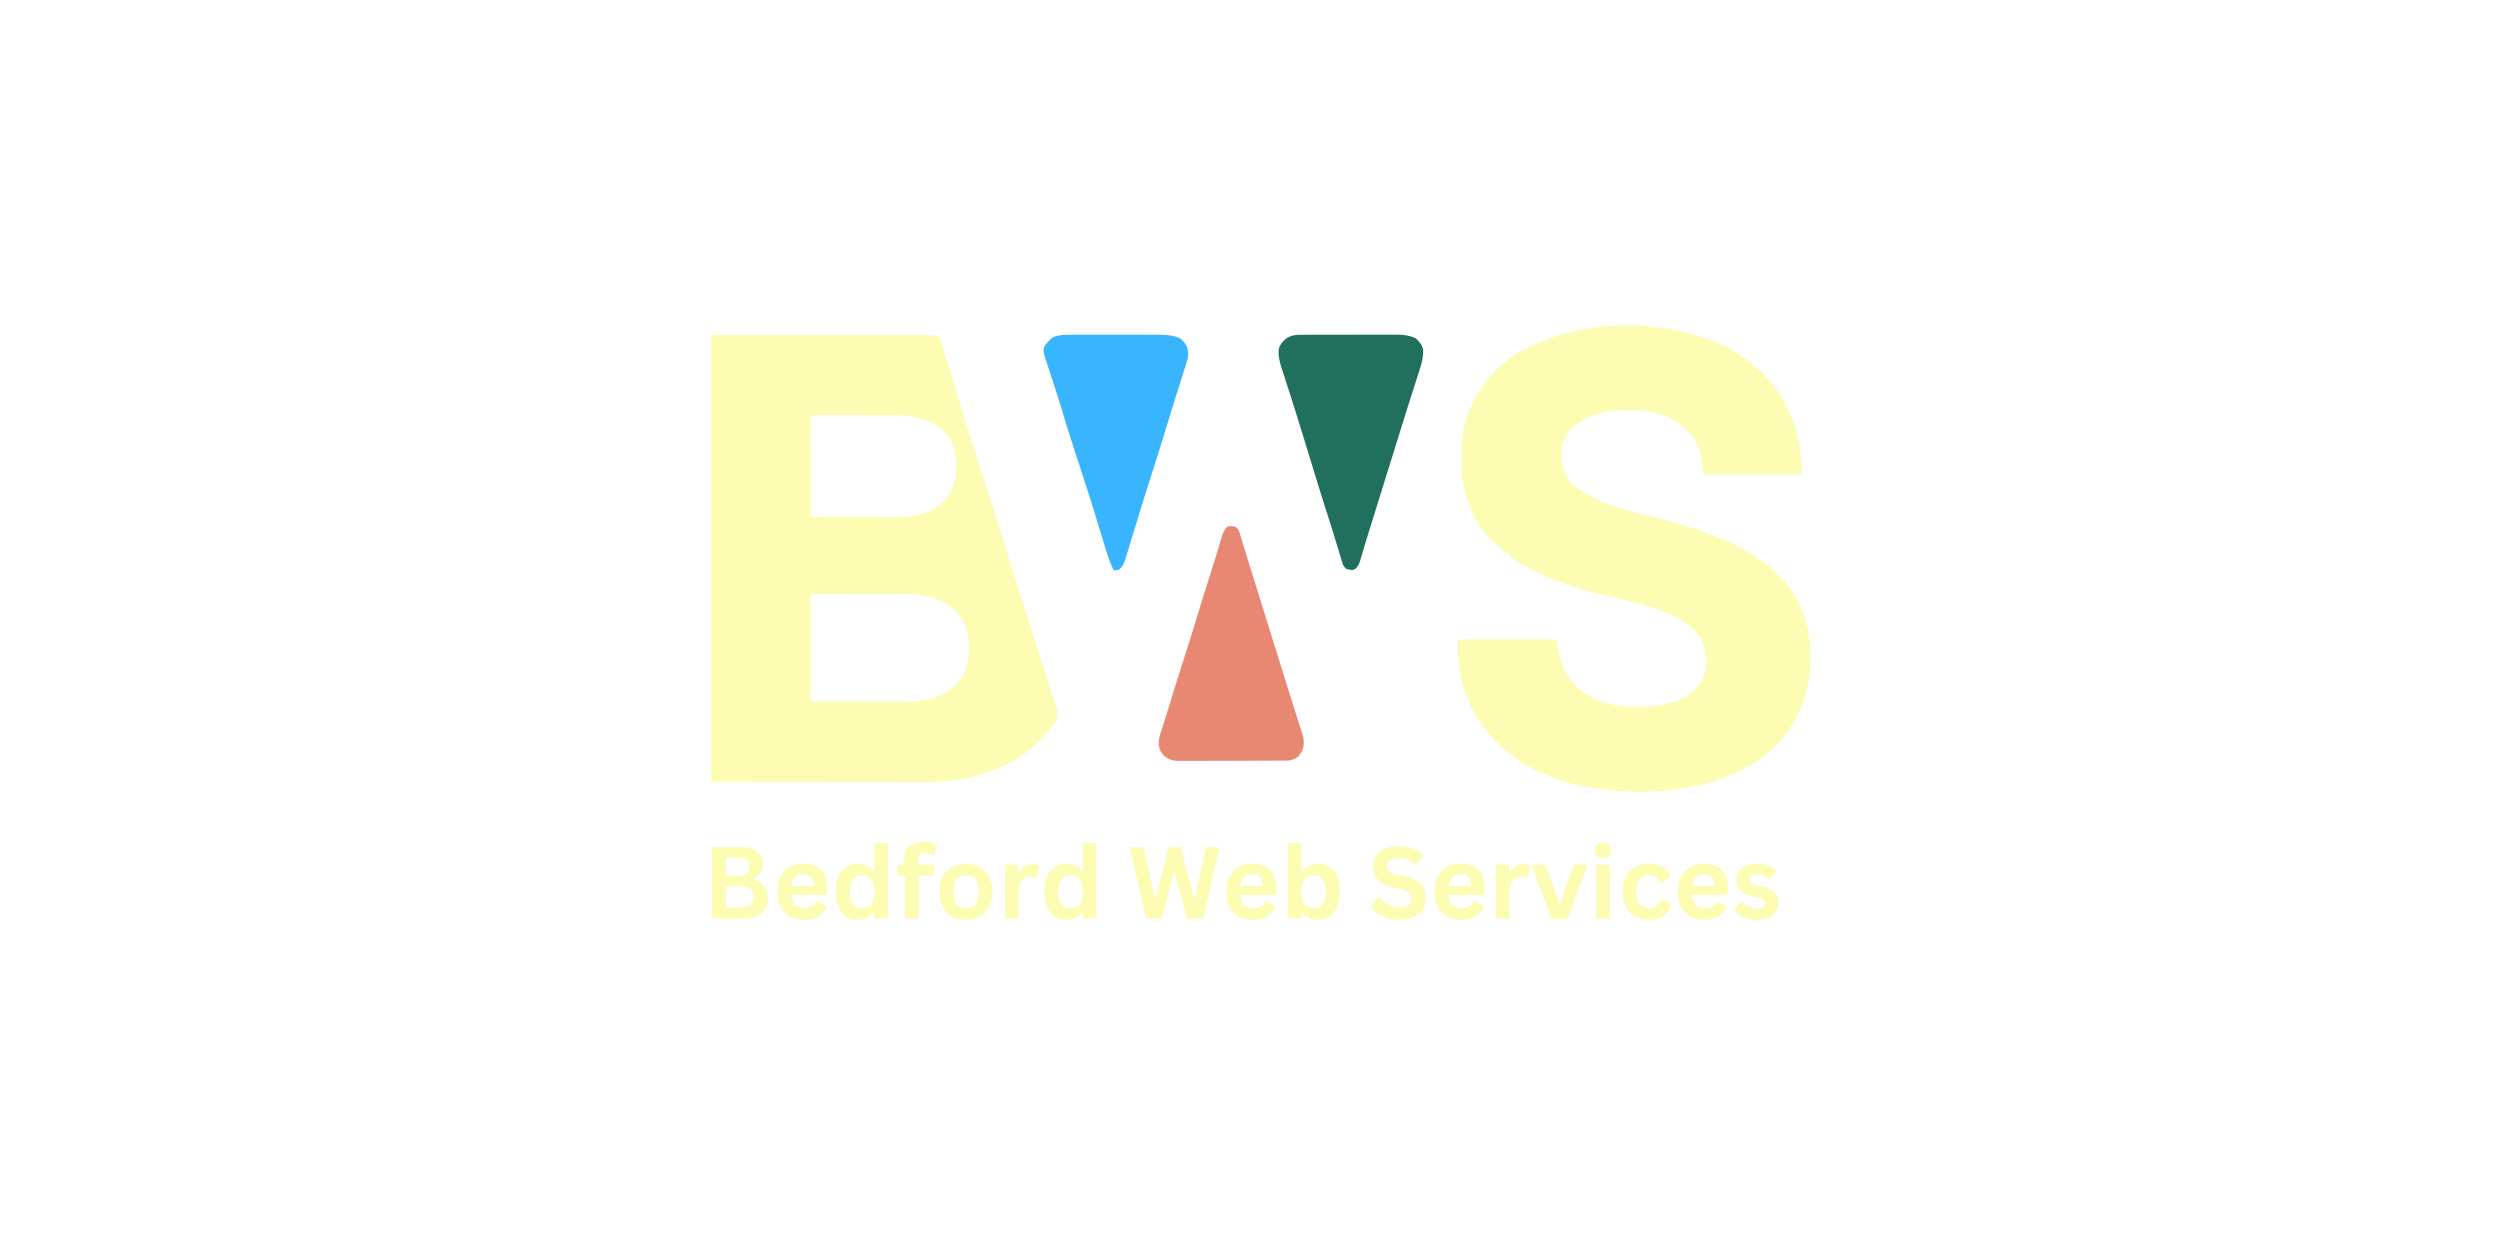
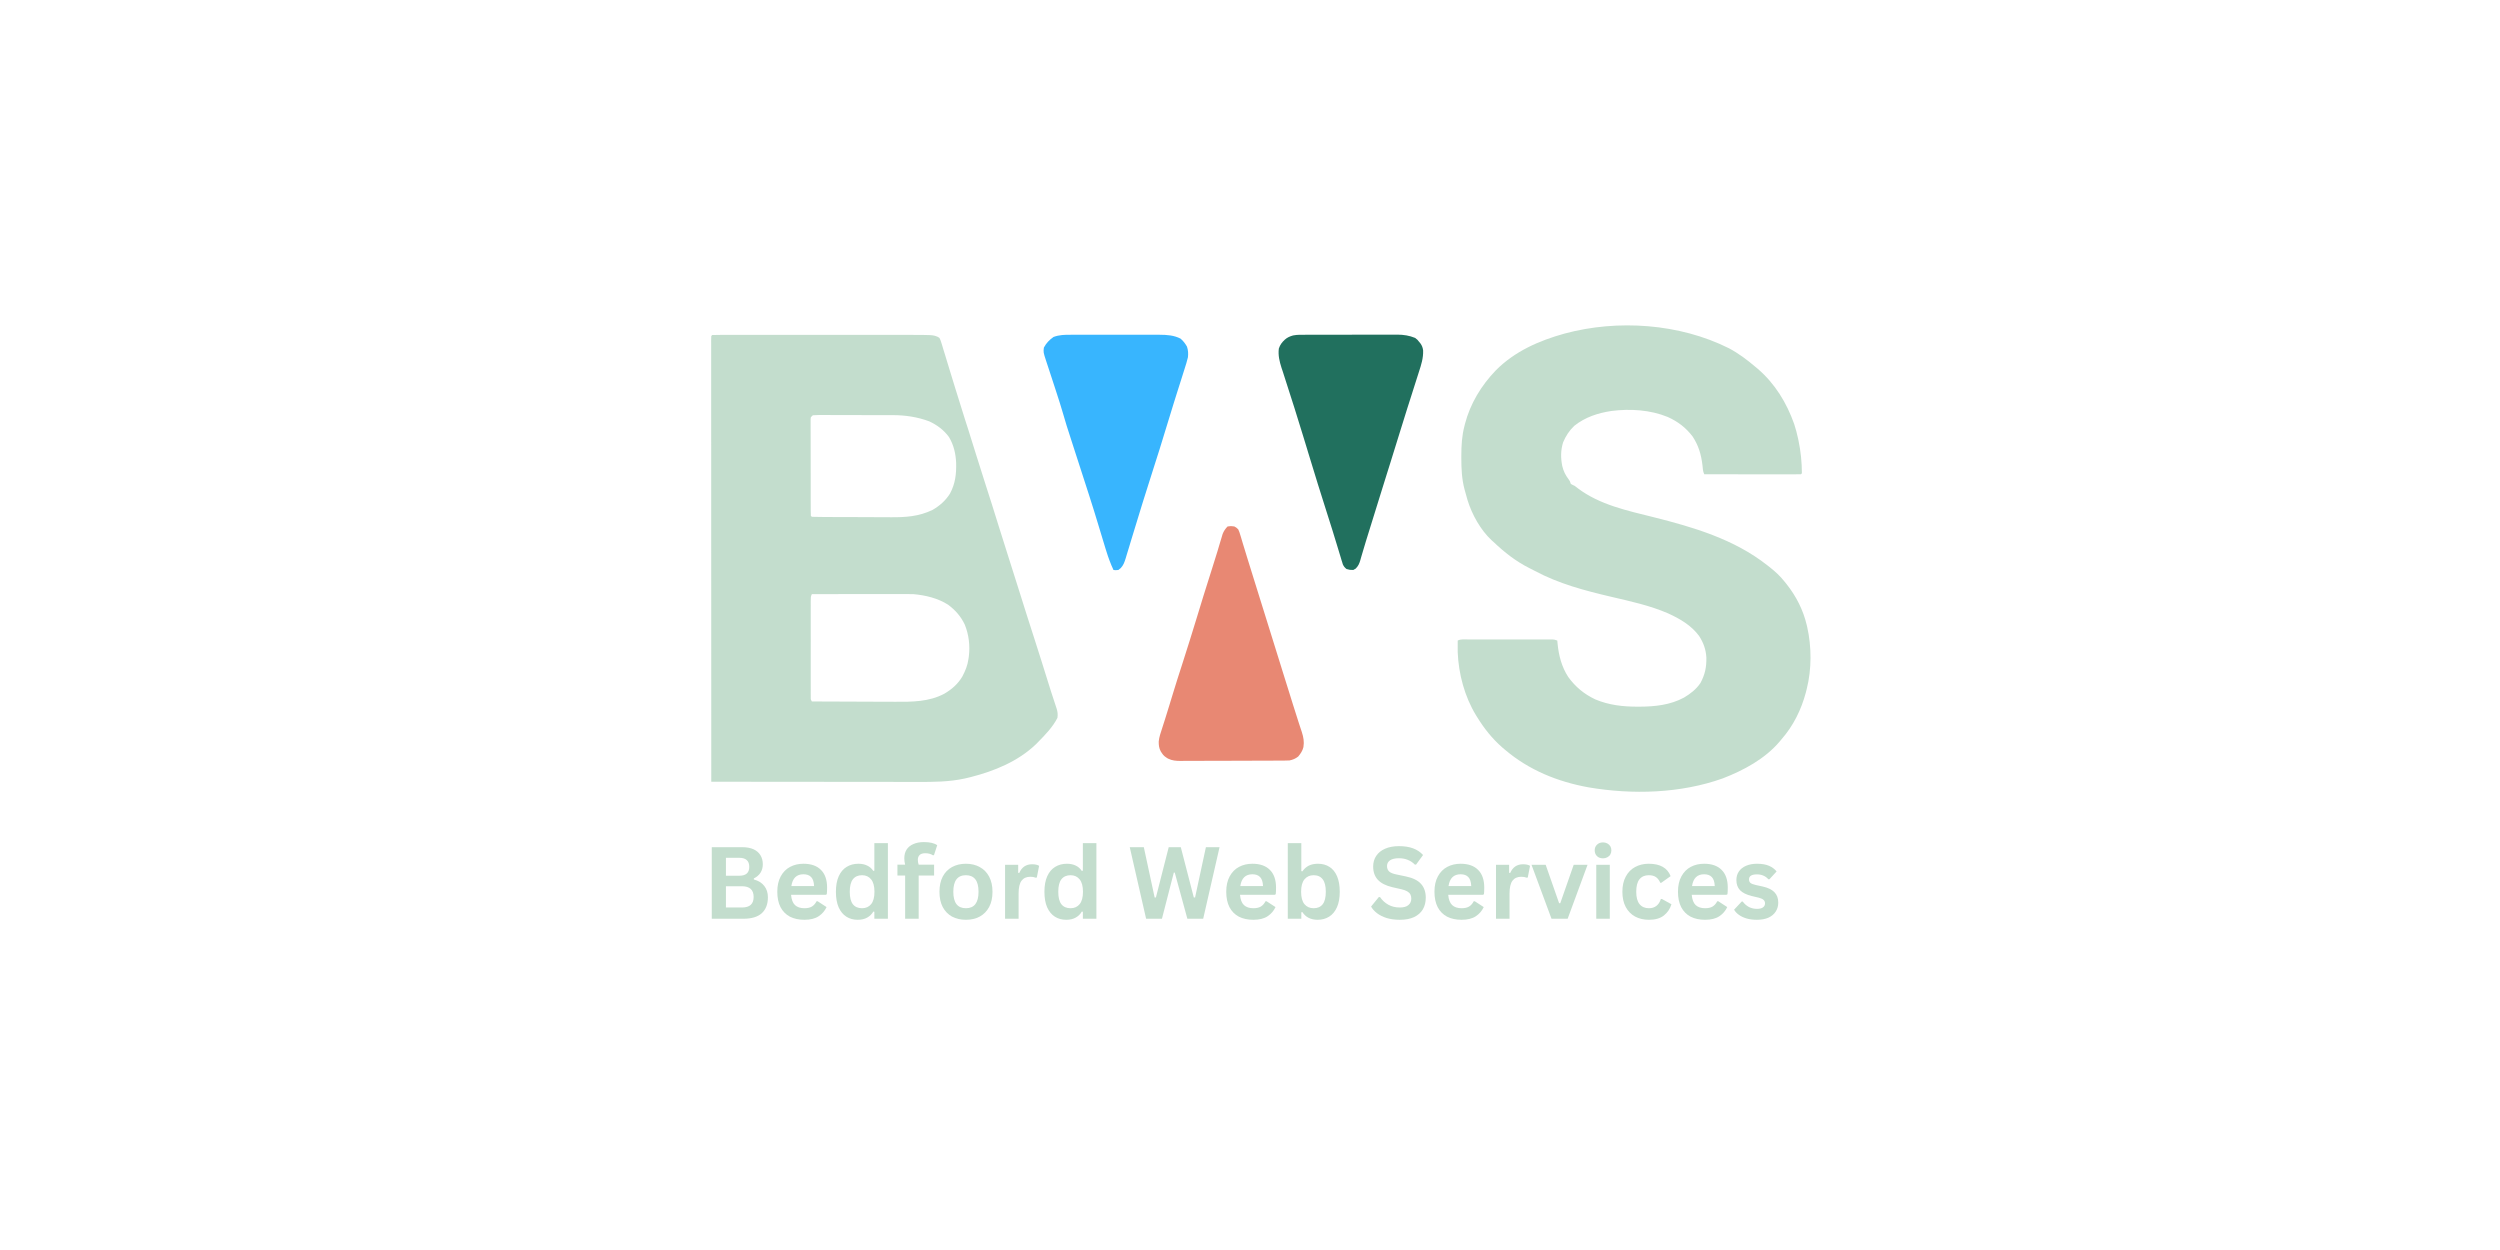
<svg xmlns="http://www.w3.org/2000/svg" width="500" zoomAndPan="magnify" viewBox="0 0 375 187.5" height="250" preserveAspectRatio="xMidYMid meet" version="1.0">
  <defs>
    <g />
  </defs>
-   <path fill="#fcfcb2" d="M 106.836 50.254 C 107.242 50.238 107.645 50.234 108.051 50.234 L 108.438 50.234 C 108.875 50.234 109.309 50.234 109.742 50.234 L 110.672 50.234 C 111.52 50.234 112.363 50.234 113.207 50.234 C 114.094 50.234 114.977 50.234 115.863 50.234 C 117.348 50.234 118.836 50.234 120.324 50.234 C 122.039 50.234 123.758 50.234 125.473 50.234 C 126.949 50.234 128.422 50.234 129.895 50.234 C 130.777 50.234 131.656 50.234 132.539 50.234 C 133.367 50.234 134.195 50.234 135.023 50.234 C 135.328 50.234 135.633 50.234 135.938 50.234 C 139.918 50.23 139.918 50.23 140.664 50.527 L 140.918 50.688 C 141.086 51.035 141.086 51.035 141.223 51.48 L 141.379 51.984 L 141.543 52.539 C 141.602 52.73 141.664 52.922 141.723 53.113 C 141.848 53.52 141.973 53.93 142.094 54.336 C 142.289 54.977 142.484 55.617 142.68 56.254 C 142.879 56.895 143.074 57.535 143.27 58.176 C 143.754 59.754 144.246 61.328 144.746 62.902 C 144.934 63.488 145.121 64.07 145.309 64.656 L 145.41 64.984 C 145.738 66.023 146.066 67.066 146.387 68.109 C 146.809 69.477 147.238 70.84 147.68 72.199 C 148.418 74.465 149.129 76.738 149.836 79.016 C 150.332 80.617 150.84 82.219 151.352 83.82 C 151.859 85.402 152.359 86.984 152.855 88.566 C 153.613 90.984 154.375 93.398 155.156 95.805 C 155.863 97.992 156.547 100.184 157.23 102.375 L 157.379 102.848 C 157.469 103.137 157.559 103.43 157.652 103.719 C 157.922 104.582 158.203 105.438 158.496 106.293 C 158.648 106.785 158.691 107.172 158.613 107.684 C 157.914 109.055 156.785 110.223 155.711 111.312 L 155.375 111.652 C 152.699 114.211 149.16 115.656 145.625 116.559 C 145.406 116.609 145.188 116.664 144.973 116.715 L 144.691 116.781 C 142.359 117.289 139.988 117.297 137.613 117.289 C 137.273 117.289 136.934 117.289 136.598 117.289 C 135.684 117.289 134.77 117.289 133.859 117.285 C 133 117.285 132.141 117.285 131.281 117.285 C 129.582 117.285 127.883 117.281 126.184 117.277 C 124.531 117.277 122.883 117.273 121.234 117.273 L 119.391 117.273 C 115.156 117.27 110.926 117.262 106.691 117.258 C 106.684 107.742 106.68 98.223 106.684 88.699 L 106.684 88.398 C 106.684 85.156 106.684 81.914 106.68 78.672 C 106.68 75.246 106.68 71.824 106.68 68.398 C 106.68 66.348 106.68 64.293 106.676 62.242 C 106.676 60.836 106.676 59.43 106.676 58.023 C 106.676 57.215 106.676 56.402 106.676 55.59 C 106.676 54.848 106.676 54.105 106.676 53.363 C 106.676 53.094 106.676 52.824 106.676 52.555 C 106.672 52.188 106.676 51.824 106.676 51.461 L 106.672 51.137 C 106.676 50.891 106.684 50.645 106.691 50.398 Z M 121.922 62.289 L 121.629 62.582 C 121.586 62.855 121.586 62.855 121.594 63.176 L 121.594 64.406 C 121.594 64.883 121.594 65.363 121.598 65.84 L 121.598 66.832 C 121.598 67.527 121.598 68.223 121.602 68.914 C 121.602 69.809 121.605 70.699 121.605 71.59 C 121.605 72.273 121.605 72.957 121.605 73.641 L 121.605 74.629 C 121.605 75.086 121.609 75.547 121.609 76.004 L 121.609 76.422 C 121.609 76.738 121.621 77.055 121.629 77.375 L 121.777 77.52 C 122.223 77.535 122.668 77.543 123.113 77.543 L 123.539 77.547 C 124.008 77.551 124.477 77.551 124.945 77.555 L 125.43 77.555 C 126.277 77.559 127.129 77.559 127.98 77.562 C 128.852 77.562 129.727 77.566 130.598 77.574 C 131.273 77.578 131.949 77.578 132.625 77.578 C 132.945 77.582 133.266 77.582 133.59 77.586 C 135.844 77.602 137.824 77.48 139.887 76.484 C 140.961 75.859 141.828 75.102 142.496 74.043 C 143.297 72.543 143.461 71.125 143.422 69.445 C 143.359 68.055 143.066 66.758 142.348 65.559 C 141.574 64.496 140.57 63.754 139.387 63.203 C 137.629 62.543 135.781 62.27 133.91 62.27 L 133.52 62.27 C 133.094 62.266 132.668 62.266 132.242 62.266 L 131.352 62.266 C 130.73 62.266 130.109 62.266 129.492 62.266 C 128.695 62.266 127.898 62.262 127.102 62.258 C 126.492 62.258 125.879 62.258 125.27 62.258 C 124.973 62.258 124.68 62.258 124.387 62.254 C 123.977 62.254 123.57 62.254 123.16 62.254 C 123.039 62.254 122.918 62.254 122.789 62.254 C 122.5 62.254 122.211 62.27 121.922 62.289 M 121.777 89.121 C 121.605 89.461 121.613 89.656 121.613 90.035 L 121.609 90.43 L 121.613 90.863 L 121.609 91.32 C 121.609 91.824 121.609 92.324 121.609 92.824 C 121.609 93.172 121.609 93.52 121.609 93.863 C 121.609 94.594 121.609 95.32 121.613 96.047 C 121.613 96.98 121.613 97.918 121.609 98.852 C 121.609 99.566 121.609 100.285 121.609 101 C 121.609 101.344 121.609 101.688 121.609 102.035 C 121.609 102.516 121.609 102.996 121.613 103.477 L 121.609 103.91 L 121.613 104.309 L 121.613 104.652 C 121.613 104.941 121.613 104.941 121.777 105.219 C 123.773 105.23 125.773 105.238 127.773 105.242 C 128.703 105.246 129.633 105.246 130.562 105.254 C 131.457 105.258 132.355 105.258 133.254 105.262 C 133.594 105.262 133.938 105.262 134.277 105.266 C 136.812 105.281 139.344 105.281 141.645 104.059 C 142.781 103.391 143.68 102.609 144.355 101.469 C 144.809 100.609 145.141 99.801 145.27 98.84 L 145.328 98.449 C 145.52 96.836 145.328 95.195 144.715 93.688 C 144.129 92.453 143.316 91.539 142.227 90.715 C 140.676 89.727 138.824 89.281 137.004 89.121 C 136.492 89.102 135.984 89.102 135.473 89.105 L 135.023 89.105 C 134.535 89.105 134.047 89.105 133.559 89.105 L 132.539 89.109 C 131.648 89.109 130.758 89.109 129.863 89.109 C 128.953 89.113 128.043 89.113 127.133 89.113 C 125.348 89.117 123.562 89.117 121.777 89.121 M 259.34 52.238 C 260.781 53 262.086 53.984 263.324 55.039 L 263.68 55.336 C 266.246 57.547 268 60.418 269.125 63.598 C 269.363 64.312 269.547 65.035 269.707 65.77 L 269.77 66.059 C 270.113 67.688 270.277 69.328 270.285 70.992 L 270.141 71.137 C 269.691 71.152 269.242 71.156 268.793 71.152 L 268.363 71.152 C 267.895 71.152 267.426 71.152 266.953 71.152 L 265.98 71.152 C 265.121 71.152 264.266 71.148 263.41 71.148 C 262.535 71.145 261.66 71.145 260.785 71.145 C 259.07 71.145 257.355 71.141 255.637 71.137 C 255.422 70.703 255.418 70.238 255.367 69.762 C 255.176 68.172 254.785 66.836 253.898 65.48 C 252.871 64.137 251.691 63.238 250.152 62.543 C 247.523 61.469 244.523 61.289 241.715 61.645 C 239.684 61.953 237.785 62.57 236.156 63.863 C 235.395 64.574 234.871 65.395 234.465 66.352 C 234.094 67.555 234.098 68.672 234.336 69.895 C 234.527 70.68 234.805 71.254 235.289 71.891 C 235.48 72.152 235.48 72.152 235.625 72.586 C 235.895 72.742 235.895 72.742 236.203 72.879 C 236.371 73 236.531 73.129 236.695 73.258 C 239.984 75.734 244.117 76.598 248.035 77.578 C 254.031 79.082 260.133 80.887 265.066 84.77 L 265.492 85.102 C 266.312 85.754 267.027 86.414 267.676 87.234 L 267.98 87.609 C 269.43 89.441 270.473 91.484 271.012 93.762 L 271.082 94.062 C 271.75 97.027 271.758 100.387 271.012 103.336 L 270.879 103.871 C 270.191 106.449 269.004 108.867 267.242 110.875 L 266.949 111.23 C 264.738 113.836 261.566 115.539 258.418 116.758 C 252.062 119.027 244.852 119.223 238.254 118.098 C 233.621 117.25 229.367 115.527 225.762 112.473 L 225.359 112.133 C 223.816 110.781 222.625 109.277 221.555 107.539 L 221.398 107.285 C 219.691 104.492 218.785 101.078 218.656 97.824 C 218.645 97.242 218.645 96.664 218.656 96.082 C 219.152 95.832 219.727 95.918 220.277 95.918 L 220.695 95.918 C 221.152 95.918 221.609 95.918 222.066 95.918 C 222.387 95.918 222.703 95.918 223.02 95.918 C 223.684 95.918 224.352 95.918 225.016 95.918 C 225.871 95.918 226.723 95.918 227.578 95.918 C 228.234 95.918 228.891 95.918 229.543 95.918 C 229.859 95.918 230.176 95.918 230.488 95.918 C 230.93 95.918 231.367 95.918 231.809 95.918 L 232.883 95.918 C 233.16 95.938 233.16 95.938 233.594 96.082 L 233.633 96.52 C 233.809 98.324 234.234 99.992 235.23 101.539 C 236.32 103.043 237.621 104.117 239.297 104.91 C 241.348 105.77 243.434 106.004 245.641 106 L 245.938 106 C 248.234 105.992 250.539 105.75 252.594 104.641 C 253.566 104.066 254.418 103.402 255.059 102.465 C 255.758 101.172 255.973 100.102 255.957 98.641 C 255.887 97.43 255.527 96.422 254.871 95.406 C 253.703 93.805 251.984 92.812 250.207 92.004 C 247.465 90.816 244.551 90.191 241.652 89.512 C 237.715 88.586 233.816 87.562 230.23 85.637 C 229.965 85.496 229.695 85.359 229.426 85.227 C 227.406 84.219 225.652 82.844 224.023 81.289 L 223.754 81.051 C 222.082 79.496 220.805 77.195 220.133 75.027 C 220.023 74.648 219.918 74.273 219.816 73.895 L 219.68 73.406 C 219.262 71.828 219.199 70.297 219.199 68.672 L 219.199 68.367 C 219.203 66.832 219.277 65.379 219.672 63.887 L 219.742 63.598 C 220.539 60.539 222.191 57.82 224.375 55.551 C 227.203 52.699 230.887 51.082 234.703 50.031 C 242.684 47.883 251.918 48.527 259.34 52.238 " fill-opacity="1" fill-rule="nonzero" />
+   <path fill="#c3ddcd" d="M 106.836 50.254 C 107.242 50.238 107.645 50.234 108.051 50.234 L 108.438 50.234 C 108.875 50.234 109.309 50.234 109.742 50.234 L 110.672 50.234 C 111.52 50.234 112.363 50.234 113.207 50.234 C 114.094 50.234 114.977 50.234 115.863 50.234 C 117.348 50.234 118.836 50.234 120.324 50.234 C 122.039 50.234 123.758 50.234 125.473 50.234 C 126.949 50.234 128.422 50.234 129.895 50.234 C 130.777 50.234 131.656 50.234 132.539 50.234 C 133.367 50.234 134.195 50.234 135.023 50.234 C 135.328 50.234 135.633 50.234 135.938 50.234 C 139.918 50.23 139.918 50.23 140.664 50.527 L 140.918 50.688 C 141.086 51.035 141.086 51.035 141.223 51.48 L 141.379 51.984 L 141.543 52.539 C 141.602 52.73 141.664 52.922 141.723 53.113 C 141.848 53.52 141.973 53.93 142.094 54.336 C 142.289 54.977 142.484 55.617 142.68 56.254 C 142.879 56.895 143.074 57.535 143.27 58.176 C 143.754 59.754 144.246 61.328 144.746 62.902 C 144.934 63.488 145.121 64.07 145.309 64.656 L 145.41 64.984 C 145.738 66.023 146.066 67.066 146.387 68.109 C 146.809 69.477 147.238 70.84 147.68 72.199 C 148.418 74.465 149.129 76.738 149.836 79.016 C 150.332 80.617 150.84 82.219 151.352 83.82 C 151.859 85.402 152.359 86.984 152.855 88.566 C 153.613 90.984 154.375 93.398 155.156 95.805 C 155.863 97.992 156.547 100.184 157.23 102.375 L 157.379 102.848 C 157.469 103.137 157.559 103.43 157.652 103.719 C 157.922 104.582 158.203 105.438 158.496 106.293 C 158.648 106.785 158.691 107.172 158.613 107.684 C 157.914 109.055 156.785 110.223 155.711 111.312 L 155.375 111.652 C 152.699 114.211 149.16 115.656 145.625 116.559 C 145.406 116.609 145.188 116.664 144.973 116.715 L 144.691 116.781 C 142.359 117.289 139.988 117.297 137.613 117.289 C 137.273 117.289 136.934 117.289 136.598 117.289 C 135.684 117.289 134.77 117.289 133.859 117.285 C 133 117.285 132.141 117.285 131.281 117.285 C 129.582 117.285 127.883 117.281 126.184 117.277 C 124.531 117.277 122.883 117.273 121.234 117.273 L 119.391 117.273 C 115.156 117.27 110.926 117.262 106.691 117.258 C 106.684 107.742 106.68 98.223 106.684 88.699 L 106.684 88.398 C 106.684 85.156 106.684 81.914 106.68 78.672 C 106.68 75.246 106.68 71.824 106.68 68.398 C 106.68 66.348 106.68 64.293 106.676 62.242 C 106.676 60.836 106.676 59.43 106.676 58.023 C 106.676 57.215 106.676 56.402 106.676 55.59 C 106.676 54.848 106.676 54.105 106.676 53.363 C 106.676 53.094 106.676 52.824 106.676 52.555 C 106.672 52.188 106.676 51.824 106.676 51.461 L 106.672 51.137 C 106.676 50.891 106.684 50.645 106.691 50.398 Z M 121.922 62.289 L 121.629 62.582 C 121.586 62.855 121.586 62.855 121.594 63.176 L 121.594 64.406 C 121.594 64.883 121.594 65.363 121.598 65.84 L 121.598 66.832 C 121.598 67.527 121.598 68.223 121.602 68.914 C 121.602 69.809 121.605 70.699 121.605 71.59 C 121.605 72.273 121.605 72.957 121.605 73.641 L 121.605 74.629 C 121.605 75.086 121.609 75.547 121.609 76.004 L 121.609 76.422 C 121.609 76.738 121.621 77.055 121.629 77.375 L 121.777 77.52 C 122.223 77.535 122.668 77.543 123.113 77.543 L 123.539 77.547 C 124.008 77.551 124.477 77.551 124.945 77.555 L 125.43 77.555 C 126.277 77.559 127.129 77.559 127.98 77.562 C 128.852 77.562 129.727 77.566 130.598 77.574 C 131.273 77.578 131.949 77.578 132.625 77.578 C 132.945 77.582 133.266 77.582 133.59 77.586 C 135.844 77.602 137.824 77.48 139.887 76.484 C 140.961 75.859 141.828 75.102 142.496 74.043 C 143.297 72.543 143.461 71.125 143.422 69.445 C 143.359 68.055 143.066 66.758 142.348 65.559 C 141.574 64.496 140.57 63.754 139.387 63.203 C 137.629 62.543 135.781 62.27 133.91 62.27 L 133.52 62.27 C 133.094 62.266 132.668 62.266 132.242 62.266 L 131.352 62.266 C 130.73 62.266 130.109 62.266 129.492 62.266 C 128.695 62.266 127.898 62.262 127.102 62.258 C 126.492 62.258 125.879 62.258 125.27 62.258 C 124.973 62.258 124.68 62.258 124.387 62.254 C 123.977 62.254 123.57 62.254 123.16 62.254 C 123.039 62.254 122.918 62.254 122.789 62.254 C 122.5 62.254 122.211 62.27 121.922 62.289 M 121.777 89.121 C 121.605 89.461 121.613 89.656 121.613 90.035 L 121.609 90.43 L 121.613 90.863 L 121.609 91.32 C 121.609 91.824 121.609 92.324 121.609 92.824 C 121.609 93.172 121.609 93.52 121.609 93.863 C 121.609 94.594 121.609 95.32 121.613 96.047 C 121.613 96.98 121.613 97.918 121.609 98.852 C 121.609 99.566 121.609 100.285 121.609 101 C 121.609 101.344 121.609 101.688 121.609 102.035 C 121.609 102.516 121.609 102.996 121.613 103.477 L 121.609 103.91 L 121.613 104.309 L 121.613 104.652 C 121.613 104.941 121.613 104.941 121.777 105.219 C 123.773 105.23 125.773 105.238 127.773 105.242 C 128.703 105.246 129.633 105.246 130.562 105.254 C 131.457 105.258 132.355 105.258 133.254 105.262 C 133.594 105.262 133.938 105.262 134.277 105.266 C 136.812 105.281 139.344 105.281 141.645 104.059 C 142.781 103.391 143.68 102.609 144.355 101.469 C 144.809 100.609 145.141 99.801 145.27 98.84 L 145.328 98.449 C 145.52 96.836 145.328 95.195 144.715 93.688 C 144.129 92.453 143.316 91.539 142.227 90.715 C 140.676 89.727 138.824 89.281 137.004 89.121 C 136.492 89.102 135.984 89.102 135.473 89.105 L 135.023 89.105 C 134.535 89.105 134.047 89.105 133.559 89.105 L 132.539 89.109 C 131.648 89.109 130.758 89.109 129.863 89.109 C 128.953 89.113 128.043 89.113 127.133 89.113 C 125.348 89.117 123.562 89.117 121.777 89.121 M 259.34 52.238 C 260.781 53 262.086 53.984 263.324 55.039 L 263.68 55.336 C 266.246 57.547 268 60.418 269.125 63.598 C 269.363 64.312 269.547 65.035 269.707 65.77 L 269.77 66.059 C 270.113 67.688 270.277 69.328 270.285 70.992 L 270.141 71.137 C 269.691 71.152 269.242 71.156 268.793 71.152 L 268.363 71.152 C 267.895 71.152 267.426 71.152 266.953 71.152 L 265.98 71.152 C 265.121 71.152 264.266 71.148 263.41 71.148 C 262.535 71.145 261.66 71.145 260.785 71.145 C 259.07 71.145 257.355 71.141 255.637 71.137 C 255.422 70.703 255.418 70.238 255.367 69.762 C 255.176 68.172 254.785 66.836 253.898 65.48 C 252.871 64.137 251.691 63.238 250.152 62.543 C 247.523 61.469 244.523 61.289 241.715 61.645 C 239.684 61.953 237.785 62.57 236.156 63.863 C 235.395 64.574 234.871 65.395 234.465 66.352 C 234.094 67.555 234.098 68.672 234.336 69.895 C 234.527 70.68 234.805 71.254 235.289 71.891 C 235.48 72.152 235.48 72.152 235.625 72.586 C 235.895 72.742 235.895 72.742 236.203 72.879 C 236.371 73 236.531 73.129 236.695 73.258 C 239.984 75.734 244.117 76.598 248.035 77.578 C 254.031 79.082 260.133 80.887 265.066 84.77 L 265.492 85.102 C 266.312 85.754 267.027 86.414 267.676 87.234 L 267.98 87.609 C 269.43 89.441 270.473 91.484 271.012 93.762 L 271.082 94.062 C 271.75 97.027 271.758 100.387 271.012 103.336 L 270.879 103.871 C 270.191 106.449 269.004 108.867 267.242 110.875 L 266.949 111.23 C 264.738 113.836 261.566 115.539 258.418 116.758 C 252.062 119.027 244.852 119.223 238.254 118.098 C 233.621 117.25 229.367 115.527 225.762 112.473 L 225.359 112.133 C 223.816 110.781 222.625 109.277 221.555 107.539 L 221.398 107.285 C 219.691 104.492 218.785 101.078 218.656 97.824 C 218.645 97.242 218.645 96.664 218.656 96.082 C 219.152 95.832 219.727 95.918 220.277 95.918 L 220.695 95.918 C 221.152 95.918 221.609 95.918 222.066 95.918 C 222.387 95.918 222.703 95.918 223.02 95.918 C 223.684 95.918 224.352 95.918 225.016 95.918 C 225.871 95.918 226.723 95.918 227.578 95.918 C 228.234 95.918 228.891 95.918 229.543 95.918 C 229.859 95.918 230.176 95.918 230.488 95.918 C 230.93 95.918 231.367 95.918 231.809 95.918 L 232.883 95.918 C 233.16 95.938 233.16 95.938 233.594 96.082 L 233.633 96.52 C 233.809 98.324 234.234 99.992 235.23 101.539 C 236.32 103.043 237.621 104.117 239.297 104.91 C 241.348 105.77 243.434 106.004 245.641 106 L 245.938 106 C 248.234 105.992 250.539 105.75 252.594 104.641 C 253.566 104.066 254.418 103.402 255.059 102.465 C 255.758 101.172 255.973 100.102 255.957 98.641 C 255.887 97.43 255.527 96.422 254.871 95.406 C 253.703 93.805 251.984 92.812 250.207 92.004 C 247.465 90.816 244.551 90.191 241.652 89.512 C 237.715 88.586 233.816 87.562 230.23 85.637 C 229.965 85.496 229.695 85.359 229.426 85.227 C 227.406 84.219 225.652 82.844 224.023 81.289 L 223.754 81.051 C 222.082 79.496 220.805 77.195 220.133 75.027 C 220.023 74.648 219.918 74.273 219.816 73.895 L 219.68 73.406 C 219.262 71.828 219.199 70.297 219.199 68.672 L 219.199 68.367 C 219.203 66.832 219.277 65.379 219.672 63.887 L 219.742 63.598 C 220.539 60.539 222.191 57.82 224.375 55.551 C 227.203 52.699 230.887 51.082 234.703 50.031 C 242.684 47.883 251.918 48.527 259.34 52.238 " fill-opacity="1" fill-rule="nonzero" />
  <path fill="#21705e" d="M 195.898 50.215 L 196.383 50.211 C 196.906 50.211 197.43 50.211 197.957 50.211 L 199.051 50.207 C 199.82 50.207 200.586 50.207 201.352 50.207 C 202.234 50.207 203.117 50.207 204 50.203 C 204.852 50.199 205.703 50.199 206.555 50.199 C 206.918 50.199 207.277 50.199 207.641 50.199 C 208.145 50.195 208.652 50.199 209.156 50.199 L 209.605 50.195 C 210.551 50.203 211.395 50.328 212.273 50.688 C 212.633 50.969 212.633 50.969 212.863 51.27 L 213.105 51.566 C 213.32 51.895 213.422 52.184 213.469 52.57 C 213.508 53.711 213.191 54.699 212.84 55.773 C 212.777 55.969 212.715 56.168 212.652 56.363 C 212.488 56.883 212.324 57.398 212.156 57.918 C 211.992 58.43 211.828 58.941 211.668 59.457 C 211.473 60.062 211.281 60.668 211.086 61.277 C 210.652 62.641 210.227 64.008 209.809 65.375 C 209.438 66.574 209.066 67.773 208.691 68.973 L 208.605 69.254 L 208.152 70.691 C 207.805 71.809 207.453 72.926 207.105 74.047 C 206.426 76.215 205.754 78.387 205.082 80.559 C 205.02 80.773 204.953 80.984 204.883 81.199 C 204.707 81.77 204.535 82.34 204.371 82.914 L 204.148 83.668 L 204.051 84.02 C 203.887 84.562 203.762 84.867 203.359 85.285 L 202.992 85.496 C 202.465 85.488 202.465 85.488 201.977 85.352 C 201.707 85.133 201.562 84.961 201.422 84.645 L 201.328 84.332 L 201.215 83.977 L 201.102 83.59 L 200.977 83.184 C 200.844 82.75 200.711 82.312 200.582 81.879 C 200.445 81.43 200.305 80.98 200.168 80.531 L 199.895 79.633 C 199.543 78.48 199.176 77.332 198.805 76.188 C 198.418 74.996 198.043 73.805 197.676 72.609 L 197.527 72.121 C 197.082 70.676 196.637 69.227 196.195 67.781 L 196.109 67.492 L 195.934 66.918 L 195.492 65.473 C 194.625 62.641 193.742 59.812 192.82 56.992 C 192.68 56.562 192.543 56.133 192.406 55.699 L 192.23 55.18 C 191.922 54.203 191.699 53.312 191.824 52.285 C 192.016 51.703 192.293 51.352 192.73 50.941 C 193.113 50.605 193.488 50.449 193.977 50.312 C 194.613 50.191 195.254 50.211 195.902 50.215 " fill-opacity="1" fill-rule="nonzero" />
  <path fill="#e88873" d="M 184.137 78.969 C 184.645 78.898 184.645 78.898 185.152 78.969 C 185.457 79.137 185.457 79.137 185.734 79.402 C 185.91 79.801 185.91 79.801 186.059 80.297 L 186.145 80.574 C 186.238 80.887 186.332 81.195 186.422 81.508 C 186.492 81.73 186.559 81.957 186.629 82.18 C 186.777 82.676 186.93 83.168 187.082 83.664 C 187.484 84.992 187.906 86.316 188.32 87.641 C 189.109 90.145 189.891 92.652 190.664 95.16 C 191.191 96.867 191.723 98.574 192.258 100.277 L 192.352 100.586 C 192.73 101.797 193.109 103.004 193.488 104.215 C 193.637 104.684 193.781 105.152 193.926 105.621 C 194.207 106.523 194.492 107.426 194.785 108.324 L 194.953 108.84 C 195.055 109.16 195.16 109.477 195.27 109.793 C 195.523 110.594 195.645 111.23 195.516 112.062 C 195.379 112.625 195.094 113.047 194.727 113.484 C 194.301 113.809 193.938 113.961 193.422 114.066 C 193.18 114.078 192.934 114.086 192.691 114.086 L 192.246 114.09 L 191.762 114.094 L 191.25 114.094 C 190.688 114.098 190.125 114.098 189.566 114.102 L 188.984 114.102 C 188.074 114.105 187.164 114.109 186.258 114.109 C 185.207 114.109 184.16 114.113 183.113 114.121 C 182.301 114.125 181.488 114.125 180.68 114.125 C 180.195 114.129 179.711 114.129 179.227 114.133 C 178.688 114.137 178.145 114.137 177.605 114.133 L 177.125 114.141 C 176.414 114.137 175.844 114.102 175.199 113.789 C 174.785 113.531 174.539 113.375 174.285 112.969 L 174.117 112.715 C 173.852 112.223 173.801 111.773 173.809 111.219 C 173.875 110.543 174.102 109.914 174.312 109.27 C 174.418 108.934 174.527 108.598 174.633 108.262 L 174.723 107.988 C 174.957 107.246 175.188 106.504 175.414 105.758 L 175.523 105.398 C 175.668 104.93 175.812 104.461 175.953 103.992 C 176.402 102.523 176.863 101.062 177.34 99.605 C 178.105 97.238 178.84 94.863 179.57 92.484 C 179.844 91.586 180.121 90.684 180.395 89.785 L 180.484 89.492 C 180.934 88.031 181.395 86.57 181.863 85.117 C 182.129 84.297 182.383 83.477 182.633 82.652 L 182.789 82.121 C 182.895 81.773 182.996 81.426 183.102 81.078 L 183.258 80.559 L 183.391 80.105 C 183.578 79.641 183.793 79.328 184.137 78.969 " fill-opacity="1" fill-rule="nonzero" />
  <path fill="#38b5fe" d="M 160.617 50.215 L 161.086 50.215 C 161.598 50.211 162.109 50.215 162.617 50.215 L 163.688 50.215 C 164.43 50.215 165.176 50.215 165.922 50.215 C 166.875 50.219 167.828 50.215 168.781 50.215 C 169.52 50.215 170.254 50.215 170.988 50.215 C 171.34 50.215 171.691 50.215 172.043 50.215 C 172.535 50.215 173.027 50.215 173.52 50.215 L 173.957 50.215 C 175.047 50.219 176.105 50.289 177.086 50.797 C 177.508 51.16 177.77 51.512 178.047 51.992 C 178.23 52.543 178.25 53.02 178.191 53.59 C 178.051 54.195 177.863 54.781 177.672 55.375 L 177.508 55.895 C 177.395 56.262 177.277 56.633 177.16 57 C 176.977 57.57 176.797 58.145 176.613 58.719 C 176.434 59.289 176.254 59.863 176.074 60.434 C 175.629 61.848 175.191 63.27 174.766 64.691 C 174.23 66.469 173.676 68.238 173.105 70 C 172.57 71.656 172.047 73.312 171.531 74.973 C 171.426 75.309 171.32 75.645 171.219 75.98 C 170.891 77.027 170.57 78.074 170.254 79.129 C 170.059 79.762 169.867 80.395 169.672 81.031 C 169.574 81.348 169.48 81.664 169.387 81.98 C 169.25 82.43 169.113 82.879 168.977 83.324 C 168.938 83.461 168.898 83.594 168.855 83.734 C 168.68 84.305 168.52 84.781 168.105 85.219 L 167.75 85.496 C 167.344 85.539 167.344 85.539 167.023 85.496 C 166.594 84.582 166.254 83.66 165.957 82.695 L 165.824 82.277 C 165.461 81.109 165.109 79.941 164.762 78.773 C 163.887 75.84 162.926 72.926 161.984 70.012 L 161.539 68.637 L 161.086 67.238 C 159.906 63.594 159.906 63.594 159.43 61.945 C 159.141 60.941 158.82 59.949 158.496 58.953 C 158.434 58.762 158.371 58.57 158.309 58.375 C 158.004 57.438 157.699 56.504 157.391 55.57 L 157.227 55.07 C 157.125 54.762 157.023 54.453 156.922 54.145 C 156.496 52.84 156.496 52.84 156.582 52.137 C 156.949 51.449 157.398 50.992 158.031 50.543 C 158.898 50.223 159.703 50.211 160.617 50.215 " fill-opacity="1" fill-rule="nonzero" />
-   <g fill="#fcfcb2" fill-opacity="1">
+   <g fill="#c3ddcd" fill-opacity="1">
    <g transform="translate(105.3742, 137.8122)">
      <g>
        <path d="M 1.391 0 L 1.391 -10.734 L 5.969 -10.734 C 6.633 -10.734 7.195 -10.629 7.656 -10.422 C 8.113 -10.211 8.457 -9.914 8.688 -9.531 C 8.926 -9.145 9.047 -8.691 9.047 -8.172 C 9.047 -7.691 8.93 -7.27 8.703 -6.906 C 8.473 -6.551 8.141 -6.266 7.703 -6.047 L 7.703 -5.891 C 8.379 -5.711 8.898 -5.391 9.266 -4.922 C 9.629 -4.461 9.812 -3.895 9.812 -3.219 C 9.812 -2.188 9.504 -1.391 8.891 -0.828 C 8.273 -0.273 7.359 0 6.141 0 Z M 5.531 -6.453 C 6.52 -6.453 7.016 -6.895 7.016 -7.781 C 7.016 -8.238 6.891 -8.578 6.641 -8.797 C 6.398 -9.023 6.031 -9.141 5.531 -9.141 L 3.516 -9.141 L 3.516 -6.453 Z M 5.922 -1.688 C 7.086 -1.688 7.672 -2.211 7.672 -3.266 C 7.672 -4.336 7.086 -4.875 5.922 -4.875 L 3.516 -4.875 L 3.516 -1.688 Z M 5.922 -1.688 " />
      </g>
    </g>
  </g>
-   <g fill="#fcfcb2" fill-opacity="1">
+   <g fill="#c3ddcd" fill-opacity="1">
    <g transform="translate(115.8608, 137.8122)">
      <g>
        <path d="M 8 -3.594 L 2.797 -3.594 C 2.859 -2.883 3.055 -2.367 3.391 -2.047 C 3.734 -1.734 4.203 -1.578 4.797 -1.578 C 5.266 -1.578 5.641 -1.66 5.922 -1.828 C 6.211 -2.004 6.445 -2.27 6.625 -2.625 L 6.781 -2.625 L 8.125 -1.75 C 7.863 -1.188 7.469 -0.727 6.938 -0.375 C 6.406 -0.02 5.691 0.156 4.797 0.156 C 3.961 0.156 3.238 0 2.625 -0.312 C 2.02 -0.633 1.551 -1.109 1.219 -1.734 C 0.895 -2.367 0.734 -3.141 0.734 -4.047 C 0.734 -4.961 0.906 -5.734 1.25 -6.359 C 1.594 -6.992 2.062 -7.469 2.656 -7.781 C 3.25 -8.094 3.914 -8.25 4.656 -8.25 C 5.801 -8.25 6.676 -7.941 7.281 -7.328 C 7.895 -6.723 8.203 -5.836 8.203 -4.672 C 8.203 -4.242 8.188 -3.91 8.156 -3.672 Z M 6.25 -4.906 C 6.227 -5.52 6.082 -5.969 5.812 -6.25 C 5.551 -6.531 5.164 -6.672 4.656 -6.672 C 3.625 -6.672 3.02 -6.082 2.844 -4.906 Z M 6.25 -4.906 " />
      </g>
    </g>
  </g>
-   <g fill="#fcfcb2" fill-opacity="1">
+   <g fill="#c3ddcd" fill-opacity="1">
    <g transform="translate(124.6534, 137.8122)">
      <g>
        <path d="M 4 0.156 C 3.352 0.156 2.785 0 2.297 -0.312 C 1.805 -0.625 1.422 -1.094 1.141 -1.719 C 0.867 -2.352 0.734 -3.129 0.734 -4.047 C 0.734 -4.973 0.875 -5.75 1.156 -6.375 C 1.438 -7 1.832 -7.469 2.344 -7.781 C 2.852 -8.094 3.441 -8.25 4.109 -8.25 C 4.609 -8.25 5.039 -8.16 5.406 -7.984 C 5.781 -7.816 6.094 -7.547 6.344 -7.172 L 6.5 -7.219 L 6.5 -11.344 L 8.531 -11.344 L 8.531 0 L 6.5 0 L 6.5 -1.047 L 6.344 -1.078 C 6.125 -0.691 5.816 -0.391 5.422 -0.172 C 5.035 0.047 4.562 0.156 4 0.156 Z M 4.656 -1.578 C 5.227 -1.578 5.68 -1.781 6.016 -2.188 C 6.348 -2.594 6.516 -3.211 6.516 -4.047 C 6.516 -4.879 6.348 -5.5 6.016 -5.906 C 5.68 -6.32 5.227 -6.531 4.656 -6.531 C 4.062 -6.531 3.602 -6.328 3.281 -5.922 C 2.969 -5.523 2.812 -4.898 2.812 -4.047 C 2.812 -3.191 2.969 -2.566 3.281 -2.172 C 3.602 -1.773 4.062 -1.578 4.656 -1.578 Z M 4.656 -1.578 " />
      </g>
    </g>
  </g>
-   <g fill="#fcfcb2" fill-opacity="1">
+   <g fill="#c3ddcd" fill-opacity="1">
    <g transform="translate(134.348, 137.8122)">
      <g>
        <path d="M 1.422 0 L 1.422 -6.484 L 0.266 -6.484 L 0.266 -8.109 L 1.422 -8.109 C 1.336 -8.441 1.297 -8.758 1.297 -9.062 C 1.297 -9.57 1.41 -10.008 1.641 -10.375 C 1.879 -10.738 2.219 -11.016 2.656 -11.203 C 3.094 -11.398 3.617 -11.5 4.234 -11.5 C 5.129 -11.5 5.797 -11.344 6.234 -11.031 L 5.75 -9.547 L 5.594 -9.516 C 5.289 -9.723 4.906 -9.828 4.438 -9.828 C 4.062 -9.828 3.781 -9.738 3.594 -9.562 C 3.414 -9.383 3.328 -9.145 3.328 -8.844 C 3.328 -8.707 3.336 -8.582 3.359 -8.469 C 3.379 -8.363 3.41 -8.242 3.453 -8.109 L 5.766 -8.109 L 5.766 -6.484 L 3.453 -6.484 L 3.453 0 Z M 1.422 0 " />
      </g>
    </g>
  </g>
-   <g fill="#fcfcb2" fill-opacity="1">
+   <g fill="#c3ddcd" fill-opacity="1">
    <g transform="translate(140.1853, 137.8122)">
      <g>
        <path d="M 4.703 0.156 C 3.91 0.156 3.211 -0.004 2.609 -0.328 C 2.016 -0.66 1.551 -1.141 1.219 -1.766 C 0.895 -2.391 0.734 -3.148 0.734 -4.047 C 0.734 -4.93 0.895 -5.688 1.219 -6.312 C 1.551 -6.945 2.016 -7.426 2.609 -7.75 C 3.211 -8.082 3.91 -8.25 4.703 -8.25 C 5.492 -8.25 6.188 -8.082 6.781 -7.75 C 7.383 -7.426 7.852 -6.945 8.188 -6.312 C 8.52 -5.688 8.688 -4.93 8.688 -4.047 C 8.688 -3.148 8.52 -2.391 8.188 -1.766 C 7.852 -1.141 7.383 -0.66 6.781 -0.328 C 6.188 -0.004 5.492 0.156 4.703 0.156 Z M 4.703 -1.578 C 5.961 -1.578 6.594 -2.398 6.594 -4.047 C 6.594 -4.898 6.43 -5.523 6.109 -5.922 C 5.785 -6.328 5.316 -6.531 4.703 -6.531 C 3.441 -6.531 2.812 -5.703 2.812 -4.047 C 2.812 -2.398 3.441 -1.578 4.703 -1.578 Z M 4.703 -1.578 " />
      </g>
    </g>
  </g>
-   <g fill="#fcfcb2" fill-opacity="1">
+   <g fill="#c3ddcd" fill-opacity="1">
    <g transform="translate(149.5865, 137.8122)">
      <g>
        <path d="M 1.172 0 L 1.172 -8.094 L 3.141 -8.094 L 3.141 -6.891 L 3.297 -6.859 C 3.492 -7.305 3.75 -7.633 4.062 -7.844 C 4.383 -8.062 4.77 -8.172 5.219 -8.172 C 5.688 -8.172 6.039 -8.094 6.281 -7.938 L 5.938 -6.188 L 5.781 -6.156 C 5.645 -6.207 5.516 -6.242 5.391 -6.266 C 5.273 -6.285 5.129 -6.297 4.953 -6.297 C 4.379 -6.297 3.941 -6.098 3.641 -5.703 C 3.348 -5.305 3.203 -4.664 3.203 -3.781 L 3.203 0 Z M 1.172 0 " />
      </g>
    </g>
  </g>
-   <g fill="#fcfcb2" fill-opacity="1">
+   <g fill="#c3ddcd" fill-opacity="1">
    <g transform="translate(155.9298, 137.8122)">
      <g>
        <path d="M 4 0.156 C 3.352 0.156 2.785 0 2.297 -0.312 C 1.805 -0.625 1.422 -1.094 1.141 -1.719 C 0.867 -2.352 0.734 -3.129 0.734 -4.047 C 0.734 -4.973 0.875 -5.75 1.156 -6.375 C 1.438 -7 1.832 -7.469 2.344 -7.781 C 2.852 -8.094 3.441 -8.25 4.109 -8.25 C 4.609 -8.25 5.039 -8.16 5.406 -7.984 C 5.781 -7.816 6.094 -7.547 6.344 -7.172 L 6.5 -7.219 L 6.5 -11.344 L 8.531 -11.344 L 8.531 0 L 6.5 0 L 6.5 -1.047 L 6.344 -1.078 C 6.125 -0.691 5.816 -0.391 5.422 -0.172 C 5.035 0.047 4.562 0.156 4 0.156 Z M 4.656 -1.578 C 5.227 -1.578 5.68 -1.781 6.016 -2.188 C 6.348 -2.594 6.516 -3.211 6.516 -4.047 C 6.516 -4.879 6.348 -5.5 6.016 -5.906 C 5.68 -6.32 5.227 -6.531 4.656 -6.531 C 4.062 -6.531 3.602 -6.328 3.281 -5.922 C 2.969 -5.523 2.812 -4.898 2.812 -4.047 C 2.812 -3.191 2.969 -2.566 3.281 -2.172 C 3.602 -1.773 4.062 -1.578 4.656 -1.578 Z M 4.656 -1.578 " />
      </g>
    </g>
  </g>
-   <g fill="#fcfcb2" fill-opacity="1">
+   <g fill="#c3ddcd" fill-opacity="1">
    <g transform="translate(165.6244, 137.8122)">
      <g />
    </g>
  </g>
-   <g fill="#fcfcb2" fill-opacity="1">
+   <g fill="#c3ddcd" fill-opacity="1">
    <g transform="translate(169.1664, 137.8122)">
      <g>
        <path d="M 5.125 0 L 2.75 0 L 0.297 -10.734 L 2.406 -10.734 L 4.031 -3.188 L 4.219 -3.188 L 6.141 -10.734 L 7.953 -10.734 L 9.906 -3.188 L 10.094 -3.188 L 11.719 -10.734 L 13.766 -10.734 L 11.312 0 L 8.938 0 L 7.047 -6.922 L 6.906 -6.922 Z M 5.125 0 " />
      </g>
    </g>
  </g>
-   <g fill="#fcfcb2" fill-opacity="1">
+   <g fill="#c3ddcd" fill-opacity="1">
    <g transform="translate(183.2023, 137.8122)">
      <g>
        <path d="M 8 -3.594 L 2.797 -3.594 C 2.859 -2.883 3.055 -2.367 3.391 -2.047 C 3.734 -1.734 4.203 -1.578 4.797 -1.578 C 5.266 -1.578 5.641 -1.66 5.922 -1.828 C 6.211 -2.004 6.445 -2.27 6.625 -2.625 L 6.781 -2.625 L 8.125 -1.75 C 7.863 -1.188 7.469 -0.727 6.938 -0.375 C 6.406 -0.02 5.691 0.156 4.797 0.156 C 3.961 0.156 3.238 0 2.625 -0.312 C 2.02 -0.633 1.551 -1.109 1.219 -1.734 C 0.895 -2.367 0.734 -3.141 0.734 -4.047 C 0.734 -4.961 0.906 -5.734 1.25 -6.359 C 1.594 -6.992 2.062 -7.469 2.656 -7.781 C 3.25 -8.094 3.914 -8.25 4.656 -8.25 C 5.801 -8.25 6.676 -7.941 7.281 -7.328 C 7.895 -6.723 8.203 -5.836 8.203 -4.672 C 8.203 -4.242 8.188 -3.91 8.156 -3.672 Z M 6.25 -4.906 C 6.227 -5.52 6.082 -5.969 5.812 -6.25 C 5.551 -6.531 5.164 -6.672 4.656 -6.672 C 3.625 -6.672 3.02 -6.082 2.844 -4.906 Z M 6.25 -4.906 " />
      </g>
    </g>
  </g>
-   <g fill="#fcfcb2" fill-opacity="1">
+   <g fill="#c3ddcd" fill-opacity="1">
    <g transform="translate(191.9949, 137.8122)">
      <g>
        <path d="M 5.656 0.156 C 4.625 0.156 3.859 -0.227 3.359 -1 L 3.203 -0.969 L 3.203 0 L 1.172 0 L 1.172 -11.344 L 3.203 -11.344 L 3.203 -7.141 L 3.359 -7.109 C 3.629 -7.492 3.953 -7.781 4.328 -7.969 C 4.711 -8.156 5.172 -8.25 5.703 -8.25 C 6.359 -8.25 6.93 -8.094 7.422 -7.781 C 7.91 -7.477 8.289 -7.008 8.562 -6.375 C 8.832 -5.75 8.969 -4.973 8.969 -4.047 C 8.969 -3.129 8.828 -2.352 8.547 -1.719 C 8.266 -1.094 7.875 -0.625 7.375 -0.312 C 6.875 0 6.301 0.156 5.656 0.156 Z M 5.047 -1.578 C 5.641 -1.578 6.094 -1.773 6.406 -2.172 C 6.719 -2.566 6.875 -3.191 6.875 -4.047 C 6.875 -4.898 6.719 -5.523 6.406 -5.922 C 6.094 -6.328 5.641 -6.531 5.047 -6.531 C 4.473 -6.531 4.016 -6.32 3.672 -5.906 C 3.336 -5.5 3.172 -4.879 3.172 -4.047 C 3.172 -3.211 3.336 -2.594 3.672 -2.188 C 4.016 -1.781 4.473 -1.578 5.047 -1.578 Z M 5.047 -1.578 " />
      </g>
    </g>
  </g>
-   <g fill="#fcfcb2" fill-opacity="1">
+   <g fill="#c3ddcd" fill-opacity="1">
    <g transform="translate(201.6821, 137.8122)">
      <g />
    </g>
  </g>
-   <g fill="#fcfcb2" fill-opacity="1">
+   <g fill="#c3ddcd" fill-opacity="1">
    <g transform="translate(205.2241, 137.8122)">
      <g>
        <path d="M 4.75 0.156 C 4.008 0.156 3.348 0.066 2.766 -0.109 C 2.191 -0.297 1.707 -0.539 1.312 -0.844 C 0.926 -1.145 0.633 -1.473 0.438 -1.828 L 1.594 -3.25 L 1.781 -3.25 C 2.102 -2.77 2.516 -2.391 3.016 -2.109 C 3.516 -1.828 4.094 -1.688 4.75 -1.688 C 5.32 -1.688 5.75 -1.805 6.031 -2.047 C 6.32 -2.285 6.469 -2.613 6.469 -3.031 C 6.469 -3.281 6.422 -3.488 6.328 -3.656 C 6.234 -3.832 6.078 -3.984 5.859 -4.109 C 5.648 -4.234 5.363 -4.336 5 -4.422 L 3.625 -4.734 C 2.656 -4.961 1.93 -5.332 1.453 -5.844 C 0.984 -6.352 0.75 -7.016 0.75 -7.828 C 0.75 -8.43 0.898 -8.961 1.203 -9.422 C 1.516 -9.891 1.957 -10.25 2.531 -10.5 C 3.113 -10.758 3.805 -10.891 4.609 -10.891 C 5.441 -10.891 6.148 -10.781 6.734 -10.562 C 7.328 -10.344 7.828 -10.008 8.234 -9.562 L 7.188 -8.125 L 7 -8.125 C 6.695 -8.438 6.348 -8.672 5.953 -8.828 C 5.566 -8.992 5.117 -9.078 4.609 -9.078 C 4.035 -9.078 3.594 -8.973 3.281 -8.766 C 2.977 -8.555 2.828 -8.27 2.828 -7.906 C 2.828 -7.57 2.93 -7.301 3.141 -7.094 C 3.359 -6.895 3.727 -6.742 4.25 -6.641 L 5.672 -6.344 C 6.711 -6.125 7.469 -5.75 7.938 -5.219 C 8.406 -4.695 8.641 -4.008 8.641 -3.156 C 8.641 -2.488 8.492 -1.906 8.203 -1.406 C 7.91 -0.914 7.473 -0.531 6.891 -0.25 C 6.316 0.02 5.602 0.156 4.75 0.156 Z M 4.75 0.156 " />
      </g>
    </g>
  </g>
-   <g fill="#fcfcb2" fill-opacity="1">
+   <g fill="#c3ddcd" fill-opacity="1">
    <g transform="translate(214.4347, 137.8122)">
      <g>
        <path d="M 8 -3.594 L 2.797 -3.594 C 2.859 -2.883 3.055 -2.367 3.391 -2.047 C 3.734 -1.734 4.203 -1.578 4.797 -1.578 C 5.266 -1.578 5.641 -1.66 5.922 -1.828 C 6.211 -2.004 6.445 -2.27 6.625 -2.625 L 6.781 -2.625 L 8.125 -1.75 C 7.863 -1.188 7.469 -0.727 6.938 -0.375 C 6.406 -0.02 5.691 0.156 4.797 0.156 C 3.961 0.156 3.238 0 2.625 -0.312 C 2.02 -0.633 1.551 -1.109 1.219 -1.734 C 0.895 -2.367 0.734 -3.141 0.734 -4.047 C 0.734 -4.961 0.906 -5.734 1.25 -6.359 C 1.594 -6.992 2.062 -7.469 2.656 -7.781 C 3.25 -8.094 3.914 -8.25 4.656 -8.25 C 5.801 -8.25 6.676 -7.941 7.281 -7.328 C 7.895 -6.723 8.203 -5.836 8.203 -4.672 C 8.203 -4.242 8.188 -3.91 8.156 -3.672 Z M 6.25 -4.906 C 6.227 -5.52 6.082 -5.969 5.812 -6.25 C 5.551 -6.531 5.164 -6.672 4.656 -6.672 C 3.625 -6.672 3.02 -6.082 2.844 -4.906 Z M 6.25 -4.906 " />
      </g>
    </g>
  </g>
-   <g fill="#fcfcb2" fill-opacity="1">
+   <g fill="#c3ddcd" fill-opacity="1">
    <g transform="translate(223.2273, 137.8122)">
      <g>
        <path d="M 1.172 0 L 1.172 -8.094 L 3.141 -8.094 L 3.141 -6.891 L 3.297 -6.859 C 3.492 -7.305 3.75 -7.633 4.062 -7.844 C 4.383 -8.062 4.77 -8.172 5.219 -8.172 C 5.688 -8.172 6.039 -8.094 6.281 -7.938 L 5.938 -6.188 L 5.781 -6.156 C 5.645 -6.207 5.516 -6.242 5.391 -6.266 C 5.273 -6.285 5.129 -6.297 4.953 -6.297 C 4.379 -6.297 3.941 -6.098 3.641 -5.703 C 3.348 -5.305 3.203 -4.664 3.203 -3.781 L 3.203 0 Z M 1.172 0 " />
      </g>
    </g>
  </g>
-   <g fill="#fcfcb2" fill-opacity="1">
+   <g fill="#c3ddcd" fill-opacity="1">
    <g transform="translate(229.5706, 137.8122)">
      <g>
        <path d="M 5.578 0 L 3.156 0 L 0.156 -8.094 L 2.281 -8.094 L 4.297 -2.328 L 4.469 -2.328 L 6.484 -8.094 L 8.562 -8.094 Z M 5.578 0 " />
      </g>
    </g>
  </g>
-   <g fill="#fcfcb2" fill-opacity="1">
+   <g fill="#c3ddcd" fill-opacity="1">
    <g transform="translate(238.2679, 137.8122)">
      <g>
        <path d="M 2.188 -9.062 C 1.812 -9.062 1.508 -9.172 1.281 -9.391 C 1.051 -9.617 0.938 -9.91 0.938 -10.266 C 0.938 -10.609 1.051 -10.891 1.281 -11.109 C 1.508 -11.336 1.812 -11.453 2.188 -11.453 C 2.426 -11.453 2.641 -11.398 2.828 -11.297 C 3.023 -11.191 3.176 -11.051 3.281 -10.875 C 3.383 -10.695 3.438 -10.492 3.438 -10.266 C 3.438 -10.035 3.383 -9.828 3.281 -9.641 C 3.176 -9.461 3.023 -9.32 2.828 -9.219 C 2.641 -9.113 2.426 -9.062 2.188 -9.062 Z M 1.172 0 L 1.172 -8.094 L 3.203 -8.094 L 3.203 0 Z M 1.172 0 " />
      </g>
    </g>
  </g>
-   <g fill="#fcfcb2" fill-opacity="1">
+   <g fill="#c3ddcd" fill-opacity="1">
    <g transform="translate(242.6238, 137.8122)">
      <g>
        <path d="M 4.719 0.156 C 3.938 0.156 3.242 -0.004 2.641 -0.328 C 2.035 -0.66 1.566 -1.141 1.234 -1.766 C 0.898 -2.398 0.734 -3.16 0.734 -4.047 C 0.734 -4.93 0.898 -5.688 1.234 -6.312 C 1.566 -6.945 2.031 -7.426 2.625 -7.75 C 3.227 -8.082 3.914 -8.25 4.688 -8.25 C 6.395 -8.25 7.488 -7.629 7.969 -6.391 L 6.562 -5.391 L 6.422 -5.391 C 6.254 -5.773 6.035 -6.062 5.766 -6.25 C 5.492 -6.438 5.133 -6.531 4.688 -6.531 C 4.094 -6.531 3.629 -6.328 3.297 -5.922 C 2.973 -5.516 2.812 -4.891 2.812 -4.047 C 2.812 -3.211 2.977 -2.594 3.312 -2.188 C 3.645 -1.781 4.113 -1.578 4.719 -1.578 C 5.156 -1.578 5.523 -1.691 5.828 -1.922 C 6.141 -2.16 6.363 -2.504 6.5 -2.953 L 6.656 -2.969 L 8.094 -2.172 C 7.883 -1.484 7.504 -0.922 6.953 -0.484 C 6.398 -0.055 5.656 0.156 4.719 0.156 Z M 4.719 0.156 " />
      </g>
    </g>
  </g>
-   <g fill="#fcfcb2" fill-opacity="1">
+   <g fill="#c3ddcd" fill-opacity="1">
    <g transform="translate(250.9618, 137.8122)">
      <g>
        <path d="M 8 -3.594 L 2.797 -3.594 C 2.859 -2.883 3.055 -2.367 3.391 -2.047 C 3.734 -1.734 4.203 -1.578 4.797 -1.578 C 5.266 -1.578 5.641 -1.66 5.922 -1.828 C 6.211 -2.004 6.445 -2.27 6.625 -2.625 L 6.781 -2.625 L 8.125 -1.75 C 7.863 -1.188 7.469 -0.727 6.938 -0.375 C 6.406 -0.02 5.691 0.156 4.797 0.156 C 3.961 0.156 3.238 0 2.625 -0.312 C 2.02 -0.633 1.551 -1.109 1.219 -1.734 C 0.895 -2.367 0.734 -3.141 0.734 -4.047 C 0.734 -4.961 0.906 -5.734 1.25 -6.359 C 1.594 -6.992 2.062 -7.469 2.656 -7.781 C 3.25 -8.094 3.914 -8.25 4.656 -8.25 C 5.801 -8.25 6.676 -7.941 7.281 -7.328 C 7.895 -6.723 8.203 -5.836 8.203 -4.672 C 8.203 -4.242 8.188 -3.91 8.156 -3.672 Z M 6.25 -4.906 C 6.227 -5.52 6.082 -5.969 5.812 -6.25 C 5.551 -6.531 5.164 -6.672 4.656 -6.672 C 3.625 -6.672 3.02 -6.082 2.844 -4.906 Z M 6.25 -4.906 " />
      </g>
    </g>
  </g>
-   <g fill="#fcfcb2" fill-opacity="1">
+   <g fill="#c3ddcd" fill-opacity="1">
    <g transform="translate(259.7544, 137.8122)">
      <g>
        <path d="M 3.781 0.156 C 3.227 0.156 2.723 0.094 2.266 -0.031 C 1.805 -0.164 1.414 -0.348 1.094 -0.578 C 0.77 -0.805 0.523 -1.066 0.359 -1.359 L 1.5 -2.578 L 1.656 -2.578 C 1.926 -2.211 2.242 -1.938 2.609 -1.75 C 2.973 -1.57 3.367 -1.484 3.797 -1.484 C 4.191 -1.484 4.488 -1.555 4.688 -1.703 C 4.895 -1.848 5 -2.051 5 -2.312 C 5 -2.52 4.926 -2.691 4.781 -2.828 C 4.633 -2.961 4.398 -3.07 4.078 -3.156 L 3.016 -3.406 C 2.211 -3.602 1.625 -3.895 1.25 -4.281 C 0.883 -4.676 0.703 -5.18 0.703 -5.797 C 0.703 -6.297 0.828 -6.727 1.078 -7.094 C 1.336 -7.469 1.703 -7.754 2.172 -7.953 C 2.641 -8.148 3.18 -8.25 3.797 -8.25 C 4.523 -8.25 5.129 -8.145 5.609 -7.938 C 6.086 -7.727 6.461 -7.445 6.734 -7.094 L 5.656 -5.922 L 5.5 -5.922 C 5.281 -6.172 5.031 -6.352 4.75 -6.469 C 4.469 -6.594 4.148 -6.656 3.797 -6.656 C 2.992 -6.656 2.594 -6.406 2.594 -5.906 C 2.594 -5.688 2.664 -5.508 2.812 -5.375 C 2.969 -5.25 3.234 -5.145 3.609 -5.062 L 4.609 -4.844 C 5.43 -4.664 6.031 -4.379 6.406 -3.984 C 6.789 -3.598 6.984 -3.078 6.984 -2.422 C 6.984 -1.91 6.852 -1.457 6.594 -1.062 C 6.344 -0.676 5.977 -0.375 5.5 -0.156 C 5.02 0.051 4.445 0.156 3.781 0.156 Z M 3.781 0.156 " />
      </g>
    </g>
  </g>
</svg>
